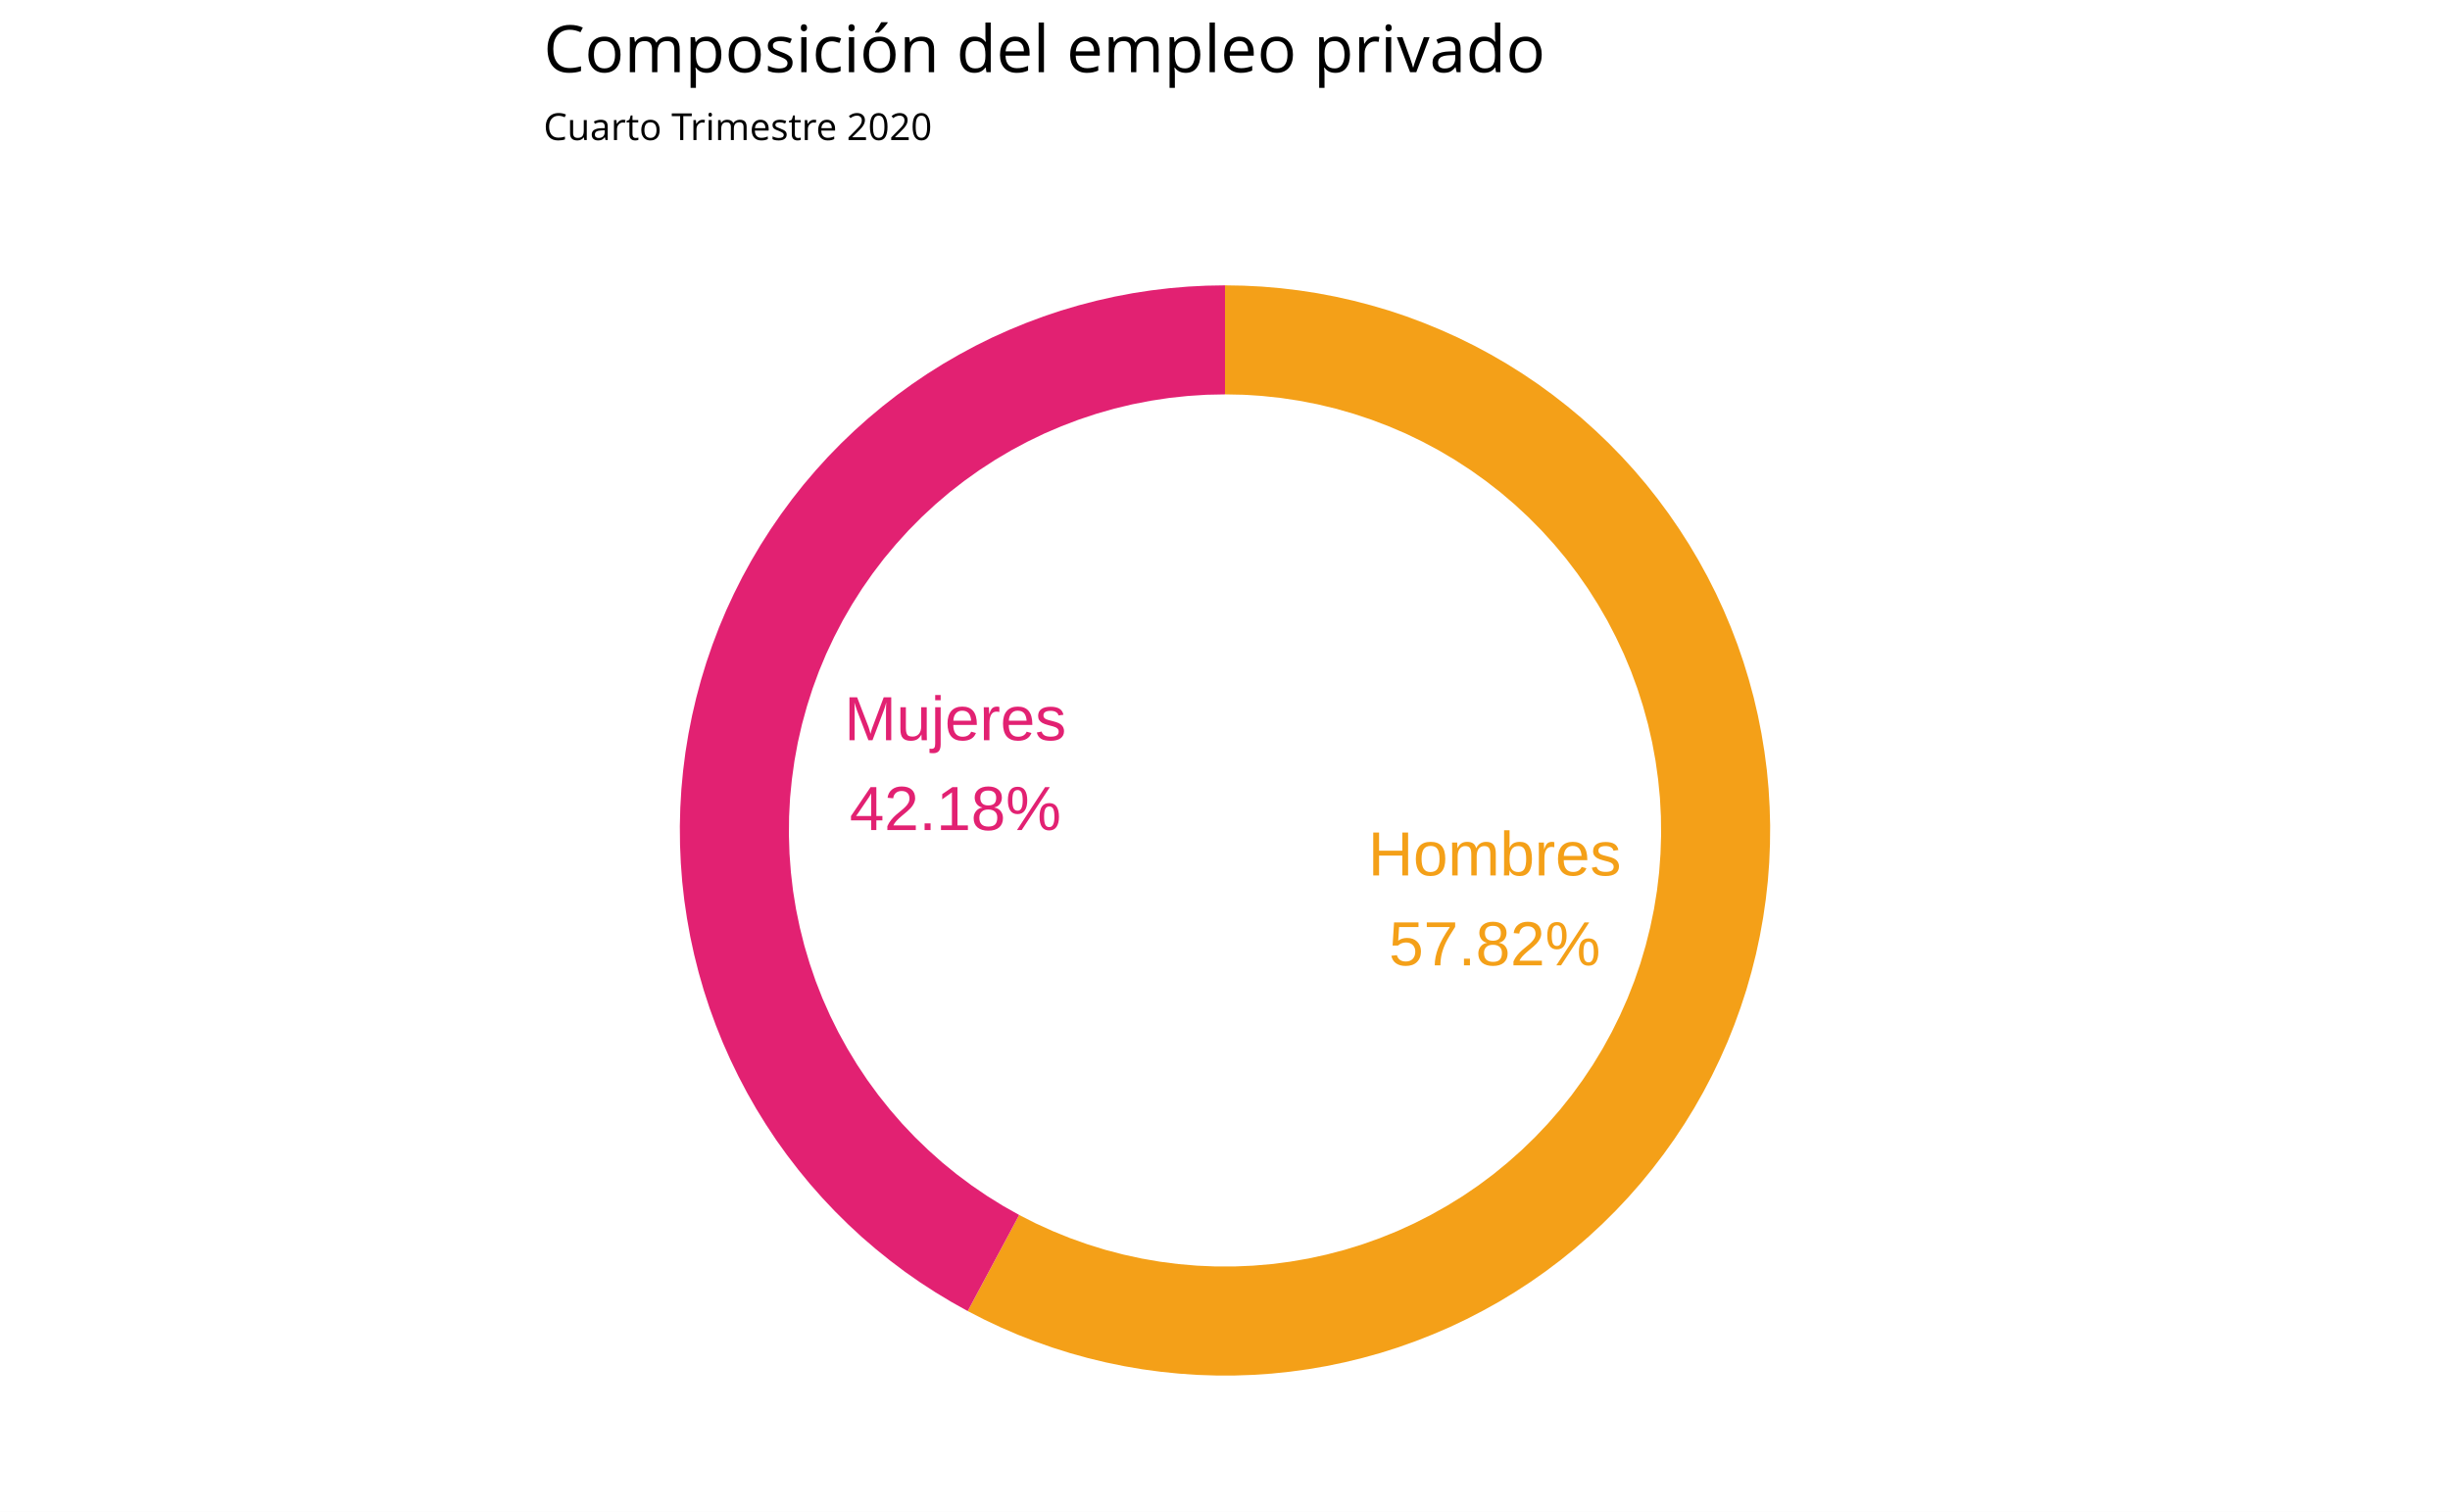
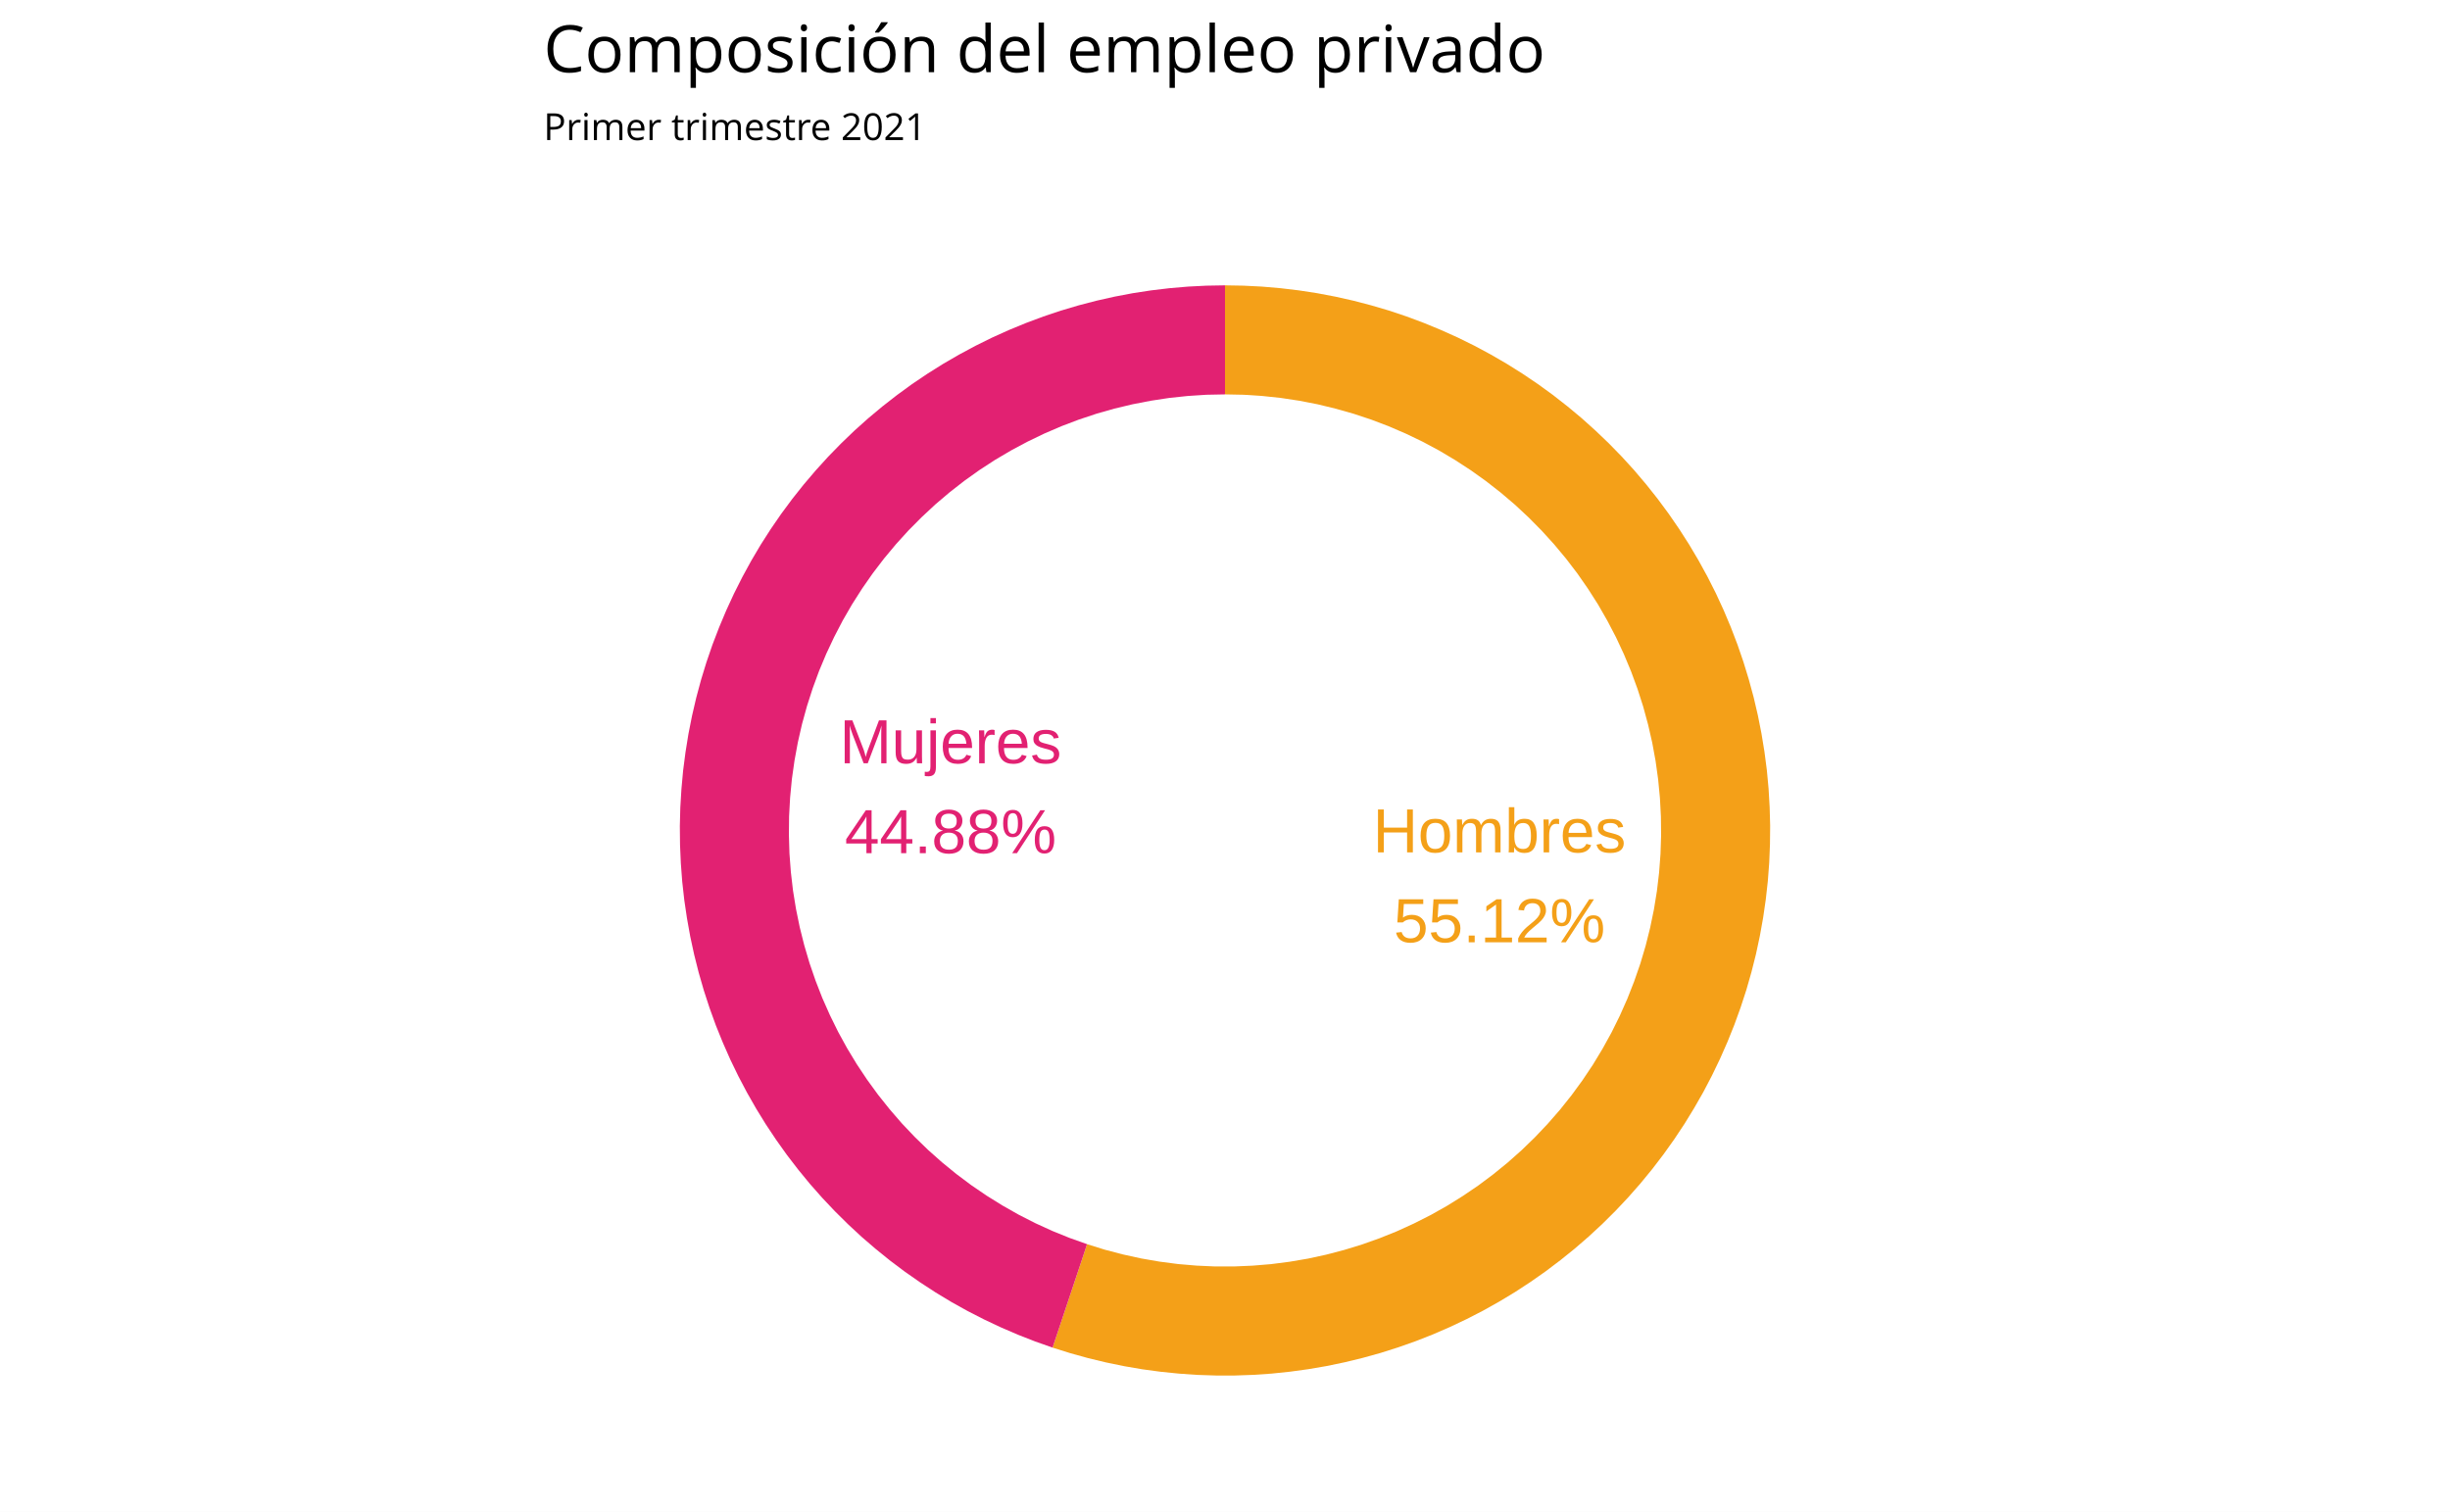
<svg xmlns="http://www.w3.org/2000/svg" class="svglite" width="525.00pt" height="324.00pt" viewBox="0 0 525.00 324.00">
  <defs>
    <style type="text/css">
    .svglite line, .svglite polyline, .svglite polygon, .svglite path, .svglite rect, .svglite circle {
      fill: none;
      stroke: #000000;
      stroke-linecap: round;
      stroke-linejoin: round;
      stroke-miterlimit: 10.00;
    }
  </style>
  </defs>
  <rect width="100%" height="100%" style="stroke: none; fill: #FFFFFF;" />
  <defs>
    <clipPath id="cpMC4wMHw1MjUuMDB8MC4wMHwzMjQuMDA=">
      <rect x="0.00" y="0.00" width="525.00" height="324.00" />
    </clipPath>
  </defs>
  <g clip-path="url(#cpMC4wMHw1MjUuMDB8MC4wMHwzMjQuMDA=)">
</g>
  <defs>
    <clipPath id="cpMTE2LjQ3fDQwOC41M3wzMS45NXwzMjQuMDA=">
      <rect x="116.47" y="31.95" width="292.05" height="292.05" />
    </clipPath>
  </defs>
  <g clip-path="url(#cpMTE2LjQ3fDQwOC41M3wzMS45NXwzMjQuMDA=)">
-     <polygon points="218.39,260.37 216.19,264.49 213.98,268.61 211.78,272.73 209.57,276.85 207.37,280.97 210.89,282.78 214.48,284.47 218.12,286.04 221.82,287.48 225.56,288.80 229.34,289.99 233.16,291.05 237.02,291.98 240.91,292.78 244.82,293.45 248.75,293.98 252.69,294.38 256.65,294.65 260.61,294.78 264.58,294.78 268.54,294.64 272.50,294.37 276.45,293.96 280.38,293.42 284.28,292.75 288.17,291.94 292.02,291.00 295.84,289.94 299.62,288.74 303.36,287.41 307.05,285.96 310.70,284.39 314.28,282.69 317.80,280.87 321.27,278.94 324.66,276.88 327.98,274.72 331.23,272.44 334.40,270.05 337.48,267.56 340.48,264.96 343.39,262.26 346.20,259.47 348.92,256.58 351.54,253.60 354.05,250.53 356.46,247.38 358.77,244.15 360.96,240.85 363.04,237.47 365.00,234.02 366.84,230.51 368.56,226.94 370.17,223.31 371.64,219.63 372.99,215.90 374.22,212.13 375.31,208.31 376.28,204.47 377.11,200.59 377.81,196.69 378.38,192.76 378.82,188.82 379.12,184.86 379.28,180.90 379.32,176.93 379.21,172.97 378.98,169.01 378.61,165.06 378.10,161.13 377.46,157.21 376.69,153.32 375.79,149.46 374.75,145.63 373.59,141.84 372.30,138.09 370.88,134.38 369.34,130.73 367.68,127.13 365.89,123.59 363.98,120.11 361.96,116.70 359.82,113.36 357.57,110.09 355.21,106.90 352.75,103.79 350.18,100.77 347.51,97.84 344.74,95.00 341.87,92.26 338.92,89.61 335.87,87.07 332.74,84.63 329.54,82.30 326.25,80.08 322.89,77.97 319.46,75.98 315.96,74.10 312.41,72.35 308.79,70.72 305.12,69.21 301.41,67.82 297.65,66.56 293.84,65.44 290.01,64.44 286.14,63.57 282.24,62.83 278.32,62.23 274.38,61.76 270.43,61.42 266.47,61.22 262.50,61.15 262.50,65.83 262.50,70.50 262.50,75.17 262.50,79.84 262.50,84.52 266.49,84.60 270.48,84.86 274.45,85.28 278.40,85.88 282.32,86.64 286.21,87.57 290.05,88.67 293.84,89.93 297.57,91.35 301.24,92.92 304.84,94.66 308.36,96.54 311.80,98.58 315.15,100.76 318.40,103.08 321.55,105.53 324.59,108.12 327.52,110.84 330.33,113.68 333.01,116.63 335.57,119.70 337.99,122.88 340.28,126.15 342.42,129.53 344.42,132.98 346.26,136.53 347.96,140.14 349.50,143.83 350.88,147.58 352.09,151.38 353.15,155.23 354.04,159.13 354.76,163.06 355.31,167.01 355.70,170.99 355.91,174.98 355.95,178.97 355.82,182.96 355.53,186.95 355.06,190.91 354.42,194.86 353.61,198.77 352.64,202.64 351.51,206.47 350.21,210.25 348.75,213.97 347.13,217.62 345.36,221.20 343.44,224.70 341.37,228.12 339.15,231.44 336.80,234.67 334.31,237.79 331.69,240.80 328.94,243.70 326.07,246.48 323.08,249.13 319.99,251.66 316.79,254.05 313.49,256.30 310.09,258.40 306.61,260.36 303.05,262.17 299.42,263.83 295.71,265.33 291.95,266.67 288.13,267.85 284.27,268.86 280.37,269.71 276.43,270.39 272.47,270.90 268.49,271.24 264.50,271.41 260.51,271.41 256.51,271.24 252.54,270.90 248.57,270.39 244.64,269.71 240.73,268.86 236.87,267.85 233.05,266.67 229.29,265.33 225.59,263.83 221.95,262.18 218.39,260.37 " style="stroke-width: 1.07; stroke: none; fill: #F4A018;" />
-     <polygon points="262.50,84.52 262.50,79.84 262.50,75.17 262.50,70.50 262.50,65.83 262.50,61.15 258.53,61.22 254.57,61.42 250.61,61.76 246.67,62.23 242.75,62.83 238.85,63.57 234.98,64.44 231.14,65.44 227.33,66.57 223.57,67.83 219.85,69.22 216.18,70.73 212.56,72.36 209.00,74.12 205.51,76.00 202.08,77.99 198.72,80.10 195.43,82.33 192.22,84.66 189.09,87.10 186.04,89.65 183.09,92.29 180.22,95.04 177.45,97.88 174.78,100.82 172.21,103.84 169.75,106.95 167.39,110.15 165.14,113.42 163.00,116.76 160.98,120.18 159.07,123.66 157.29,127.20 155.62,130.80 154.08,134.46 152.67,138.17 151.38,141.92 150.22,145.72 149.19,149.55 148.29,153.42 147.52,157.31 146.88,161.23 146.38,165.17 146.01,169.12 145.78,173.08 145.68,177.05 145.72,181.02 145.89,184.98 146.19,188.94 146.63,192.88 147.21,196.81 147.91,200.72 148.75,204.59 149.72,208.44 150.82,212.26 152.05,216.03 153.41,219.76 154.89,223.44 156.50,227.07 158.23,230.64 160.08,234.16 162.04,237.60 164.13,240.98 166.32,244.29 168.63,247.51 171.05,250.66 173.57,253.73 176.19,256.70 178.92,259.59 181.74,262.38 184.65,265.08 187.66,267.67 190.75,270.16 193.92,272.55 197.17,274.82 200.50,276.98 203.90,279.03 207.37,280.97 209.57,276.85 211.78,272.73 213.98,268.61 216.19,264.49 218.39,260.37 214.91,258.41 211.52,256.30 208.22,254.05 205.02,251.66 201.92,249.14 198.94,246.48 196.07,243.71 193.32,240.81 190.70,237.79 188.21,234.67 185.85,231.44 183.64,228.12 181.57,224.70 179.64,221.20 177.87,217.62 176.25,213.97 174.79,210.25 173.50,206.48 172.36,202.65 171.39,198.77 170.58,194.86 169.94,190.92 169.48,186.95 169.18,182.97 169.05,178.97 169.09,174.98 169.30,170.99 169.69,167.02 170.24,163.06 170.96,159.13 171.85,155.24 172.91,151.38 174.12,147.58 175.50,143.83 177.04,140.14 178.74,136.53 180.58,132.99 182.58,129.53 184.72,126.16 187.01,122.88 189.43,119.70 191.99,116.64 194.67,113.68 197.48,110.84 200.41,108.12 203.45,105.53 206.60,103.08 209.85,100.76 213.20,98.58 216.64,96.54 220.16,94.66 223.76,92.92 227.43,91.35 231.16,89.93 234.95,88.67 238.79,87.57 242.68,86.64 246.60,85.88 250.55,85.28 254.52,84.86 258.51,84.60 262.50,84.52 " style="stroke-width: 1.07; stroke: none; fill: #E22172;" />
-     <text x="320.29" y="187.62" text-anchor="middle" style="font-size: 13.37px; fill: #F4A018; font-family: Arial;" textLength="54.19px" lengthAdjust="spacingAndGlyphs">Hombres</text>
-     <text x="320.29" y="206.88" text-anchor="middle" style="font-size: 13.37px; fill: #F4A018; font-family: Arial;" textLength="49.01px" lengthAdjust="spacingAndGlyphs"> 57.82%</text>
-     <text x="204.71" y="158.63" text-anchor="middle" style="font-size: 13.37px; fill: #E22172; font-family: Arial;" textLength="47.51px" lengthAdjust="spacingAndGlyphs">Mujeres</text>
-     <text x="204.71" y="177.89" text-anchor="middle" style="font-size: 13.37px; fill: #E22172; font-family: Arial;" textLength="49.01px" lengthAdjust="spacingAndGlyphs"> 42.18%</text>
+     <polygon points="232.94,266.63 231.47,271.07 229.99,275.50 228.51,279.93 227.03,284.37 225.55,288.80 229.34,289.99 233.16,291.05 237.02,291.98 240.90,292.78 244.81,293.45 248.74,293.98 252.69,294.38 256.64,294.65 260.61,294.78 264.57,294.78 268.54,294.64 272.50,294.37 276.44,293.96 280.37,293.42 284.28,292.75 288.16,291.94 292.02,291.00 295.84,289.94 299.62,288.74 303.36,287.42 307.05,285.97 310.69,284.39 314.28,282.69 317.80,280.88 321.26,278.94 324.66,276.89 327.98,274.72 331.23,272.44 334.39,270.05 337.48,267.56 340.48,264.96 343.38,262.27 346.20,259.47 348.92,256.58 351.54,253.60 354.05,250.54 356.46,247.39 358.76,244.16 360.96,240.85 363.03,237.47 365.00,234.03 366.84,230.51 368.56,226.94 370.16,223.31 371.64,219.63 372.99,215.90 374.22,212.13 375.31,208.32 376.28,204.47 377.11,200.59 377.81,196.69 378.38,192.76 378.82,188.82 379.12,184.87 379.28,180.90 379.32,176.94 379.21,172.97 378.98,169.01 378.61,165.06 378.10,161.13 377.46,157.21 376.69,153.32 375.79,149.46 374.75,145.63 373.59,141.84 372.30,138.09 370.88,134.38 369.34,130.73 367.68,127.13 365.89,123.59 363.98,120.11 361.96,116.70 359.82,113.36 357.57,110.09 355.21,106.90 352.75,103.80 350.18,100.77 347.51,97.84 344.74,95.00 341.87,92.26 338.92,89.61 335.87,87.07 332.75,84.63 329.54,82.30 326.25,80.08 322.89,77.97 319.46,75.98 315.96,74.10 312.41,72.35 308.79,70.72 305.13,69.21 301.41,67.82 297.65,66.56 293.84,65.44 290.01,64.44 286.14,63.57 282.24,62.83 278.32,62.23 274.38,61.76 270.43,61.42 266.47,61.22 262.50,61.15 262.50,65.83 262.50,70.50 262.50,75.17 262.50,79.84 262.50,84.52 266.49,84.60 270.48,84.86 274.46,85.28 278.41,85.88 282.33,86.64 286.21,87.58 290.06,88.67 293.85,89.93 297.58,91.35 301.25,92.93 304.85,94.66 308.38,96.55 311.81,98.59 315.16,100.77 318.41,103.09 321.56,105.55 324.61,108.14 327.53,110.86 330.34,113.70 333.03,116.66 335.59,119.73 338.01,122.90 340.29,126.18 342.44,129.55 344.43,133.02 346.28,136.56 347.97,140.18 349.51,143.87 350.89,147.62 352.11,151.42 353.16,155.28 354.05,159.17 354.77,163.10 355.32,167.06 355.70,171.04 355.91,175.03 355.95,179.02 355.82,183.02 355.52,187.00 355.05,190.97 354.41,194.91 353.60,198.83 352.63,202.70 351.49,206.53 350.18,210.31 348.72,214.03 347.10,217.68 345.33,221.26 343.40,224.76 341.33,228.18 339.11,231.50 336.75,234.73 334.26,237.85 331.63,240.86 328.88,243.76 326.01,246.54 323.02,249.19 319.92,251.71 316.72,254.10 313.41,256.34 310.02,258.45 306.53,260.41 302.97,262.21 299.33,263.87 295.63,265.36 291.86,266.70 288.04,267.87 284.18,268.88 280.27,269.73 276.33,270.40 272.37,270.91 268.39,271.24 264.39,271.41 260.40,271.41 256.41,271.23 252.43,270.89 248.46,270.37 244.53,269.69 240.62,268.83 236.76,267.82 232.94,266.63 " style="stroke-width: 1.07; stroke: none; fill: #F4A018;" />
+     <polygon points="262.50,84.52 262.50,79.84 262.50,75.17 262.50,70.50 262.50,65.83 262.50,61.15 258.53,61.22 254.57,61.42 250.61,61.76 246.67,62.23 242.75,62.83 238.85,63.57 234.98,64.44 231.14,65.44 227.33,66.57 223.57,67.83 219.85,69.22 216.18,70.73 212.57,72.36 209.01,74.12 205.51,76.00 202.08,77.99 198.72,80.10 195.43,82.32 192.22,84.66 189.09,87.10 186.05,89.64 183.09,92.29 180.23,95.04 177.46,97.88 174.79,100.82 172.22,103.84 169.75,106.95 167.39,110.14 165.14,113.41 163.00,116.75 160.98,120.17 159.08,123.65 157.29,127.20 155.63,130.80 154.09,134.46 152.67,138.16 151.38,141.92 150.22,145.71 149.19,149.54 148.29,153.41 147.52,157.30 146.89,161.22 146.38,165.16 146.02,169.11 145.78,173.07 145.68,177.04 145.72,181.01 145.89,184.97 146.19,188.93 146.63,192.87 147.21,196.80 147.91,200.70 148.75,204.58 149.72,208.43 150.82,212.25 152.05,216.02 153.40,219.75 154.89,223.43 156.49,227.06 158.22,230.63 160.07,234.14 162.04,237.59 164.12,240.97 166.32,244.27 168.62,247.50 171.04,250.65 173.56,253.72 176.18,256.69 178.91,259.58 181.73,262.37 184.64,265.07 187.65,267.66 190.73,270.15 193.91,272.54 197.16,274.81 200.49,276.98 203.88,279.03 207.35,280.96 210.88,282.77 214.47,284.46 218.11,286.03 221.81,287.48 225.55,288.80 227.03,284.37 228.51,279.93 229.99,275.50 231.47,271.07 232.94,266.63 229.18,265.29 225.48,263.79 221.85,262.13 218.30,260.32 214.82,258.35 211.43,256.24 208.13,253.99 204.94,251.60 201.84,249.07 198.86,246.42 196.00,243.64 193.25,240.74 190.64,237.72 188.15,234.60 185.80,231.37 183.59,228.05 181.52,224.63 179.60,221.13 177.84,217.55 176.22,213.90 174.77,210.18 173.47,206.40 172.34,202.57 171.37,198.70 170.57,194.79 169.93,190.85 169.47,186.88 169.17,182.90 169.05,178.91 169.09,174.92 169.31,170.93 169.69,166.96 170.25,163.00 170.97,159.08 171.86,155.18 172.92,151.33 174.14,147.53 175.52,143.78 177.06,140.10 178.76,136.49 180.60,132.95 182.60,129.49 184.75,126.12 187.03,122.85 189.45,119.68 192.01,116.61 194.70,113.65 197.51,110.82 200.43,108.10 203.47,105.52 206.62,103.06 209.87,100.74 213.22,98.56 216.66,96.53 220.18,94.65 223.77,92.92 227.44,91.34 231.18,89.92 234.96,88.66 238.80,87.57 242.69,86.64 246.61,85.88 250.55,85.28 254.52,84.86 258.51,84.60 262.50,84.52 " style="stroke-width: 1.07; stroke: none; fill: #E22172;" />
+     <text x="321.31" y="182.67" text-anchor="middle" style="font-size: 13.37px; fill: #F4A018; font-family: Arial;" textLength="54.19px" lengthAdjust="spacingAndGlyphs">Hombres</text>
+     <text x="321.31" y="201.93" text-anchor="middle" style="font-size: 13.37px; fill: #F4A018; font-family: Arial;" textLength="49.01px" lengthAdjust="spacingAndGlyphs"> 55.12%</text>
+     <text x="203.69" y="163.58" text-anchor="middle" style="font-size: 13.37px; fill: #E22172; font-family: Arial;" textLength="47.51px" lengthAdjust="spacingAndGlyphs">Mujeres</text>
+     <text x="203.69" y="182.84" text-anchor="middle" style="font-size: 13.37px; fill: #E22172; font-family: Arial;" textLength="49.01px" lengthAdjust="spacingAndGlyphs"> 44.88%</text>
  </g>
  <g clip-path="url(#cpMC4wMHw1MjUuMDB8MC4wMHwzMjQuMDA=)">
-     <text x="116.47" y="30.02" style="font-size: 8.00px; font-family: Open Sans;" textLength="83.82px" lengthAdjust="spacingAndGlyphs">Cuarto Trimestre 2020</text>
+     <text x="116.47" y="30.02" style="font-size: 8.00px; font-family: Open Sans;" textLength="82.18px" lengthAdjust="spacingAndGlyphs">Primer trimestre 2021</text>
    <text x="116.47" y="15.47" style="font-size: 14.00px; font-family: Open Sans;" textLength="214.62px" lengthAdjust="spacingAndGlyphs">Composición del empleo privado</text>
  </g>
</svg>
